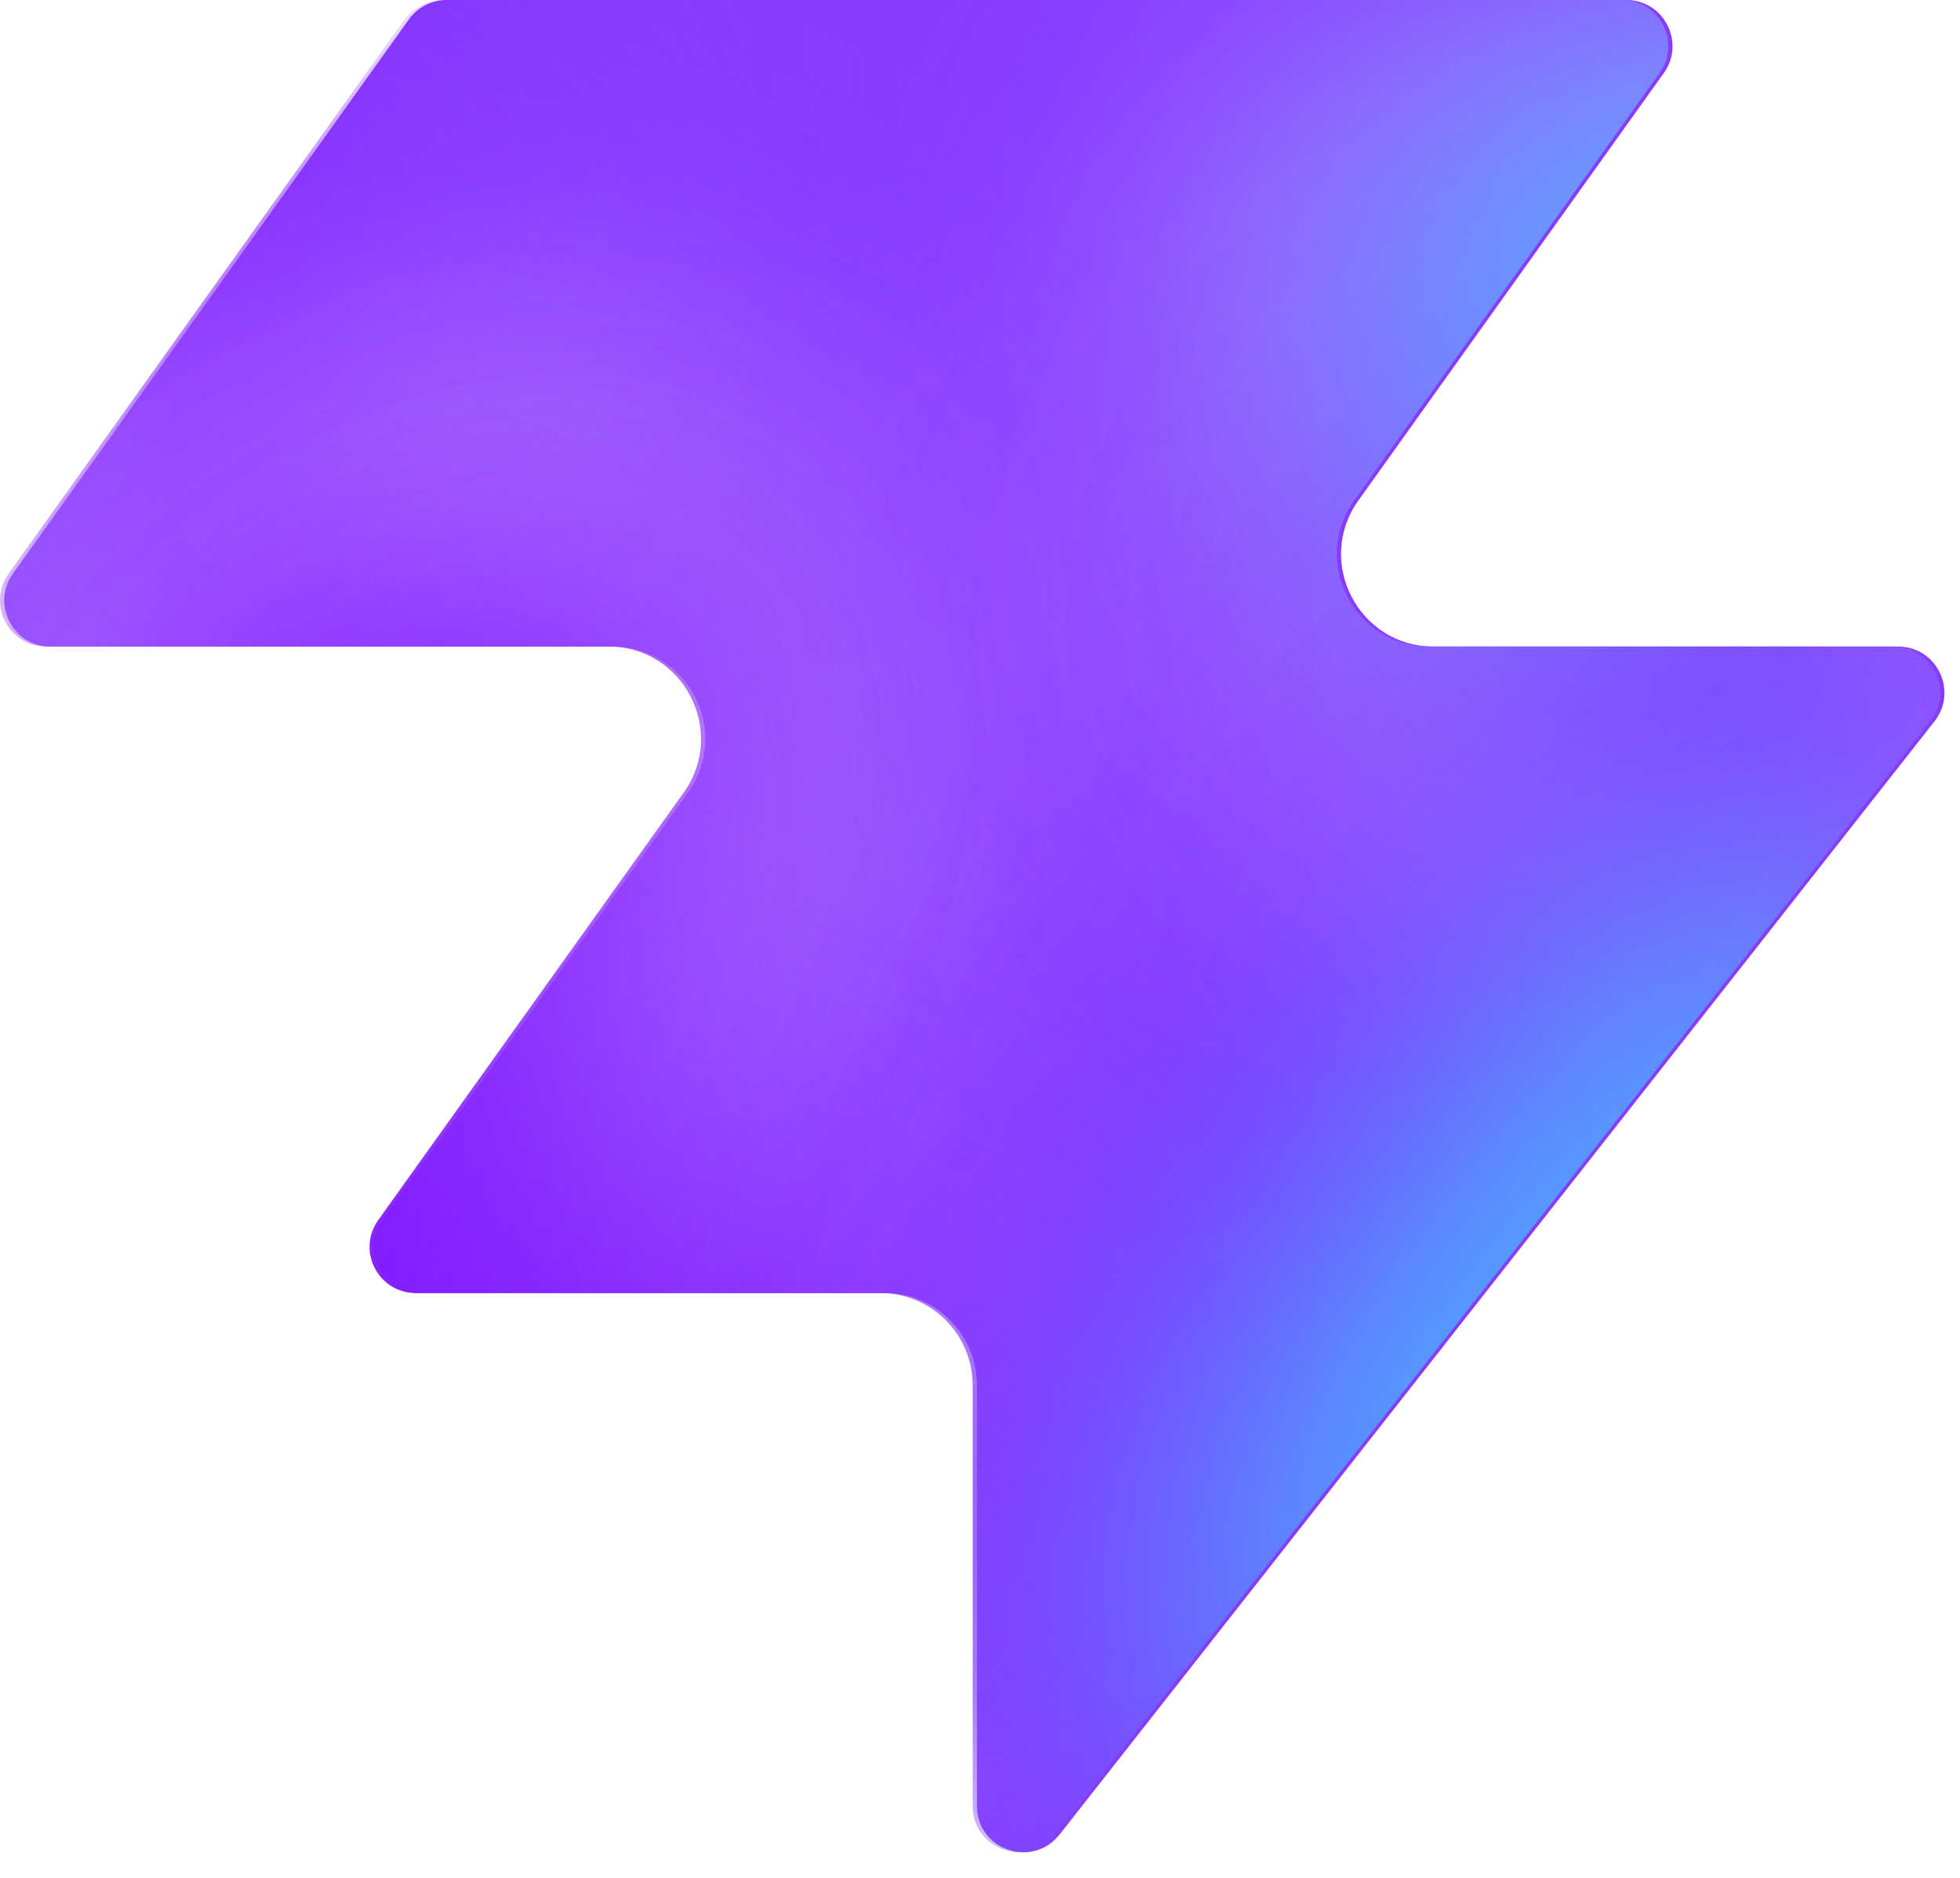
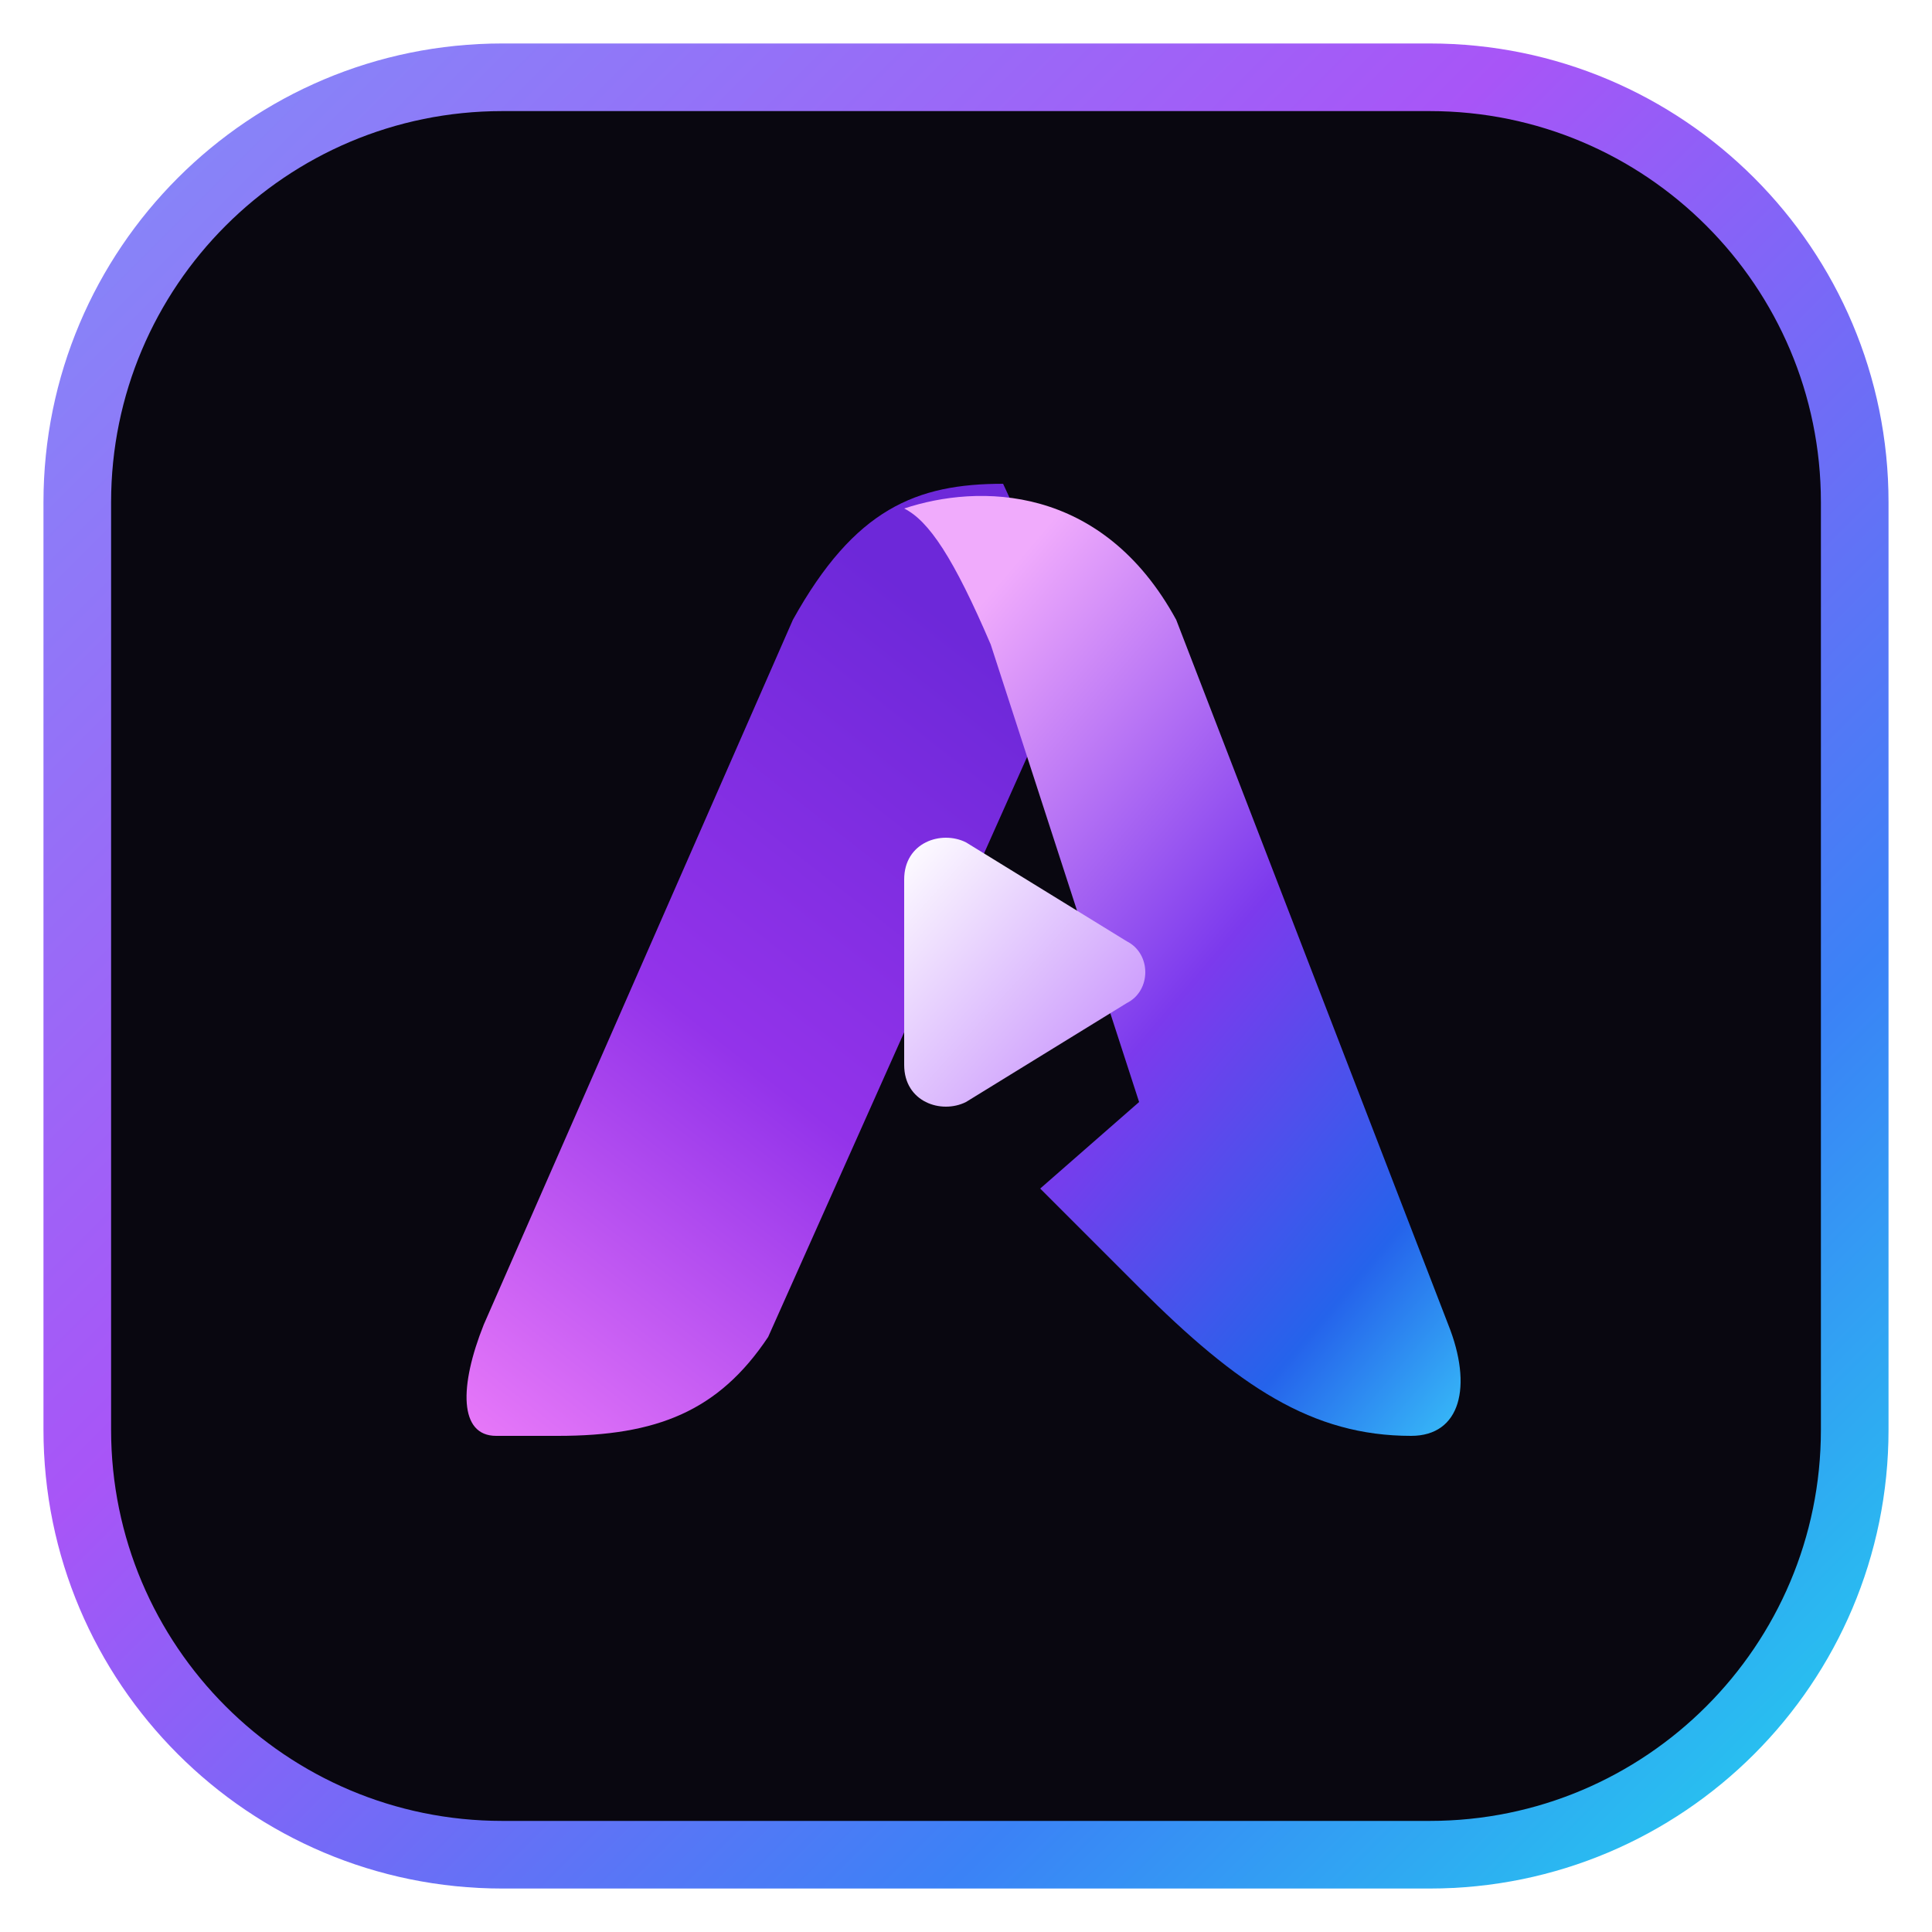
- <svg xmlns="http://www.w3.org/2000/svg" width="48" height="46" fill="none" viewBox="0 0 48 46">
-   <path fill="#863bff" d="M25.946 44.938c-.664.845-2.021.375-2.021-.698V33.937a2.26 2.26 0 0 0-2.262-2.262H10.287c-.92 0-1.456-1.04-.92-1.788l7.48-10.471c1.07-1.497 0-3.578-1.842-3.578H1.237c-.92 0-1.456-1.04-.92-1.788L10.013.474c.214-.297.556-.474.92-.474h28.894c.92 0 1.456 1.04.92 1.788l-7.48 10.471c-1.07 1.498 0 3.579 1.842 3.579h11.377c.943 0 1.473 1.088.89 1.83L25.947 44.94z" style="fill:#863bff;fill:color(display-p3 .525 .23 1);fill-opacity:1" />
-   <mask id="a" width="48" height="46" x="0" y="0" maskUnits="userSpaceOnUse" style="mask-type:alpha">
-     <path fill="#000" d="M25.842 44.938c-.664.844-2.021.375-2.021-.698V33.937a2.26 2.26 0 0 0-2.262-2.262H10.183c-.92 0-1.456-1.04-.92-1.788l7.48-10.471c1.07-1.498 0-3.579-1.842-3.579H1.133c-.92 0-1.456-1.04-.92-1.787L9.91.473c.214-.297.556-.474.92-.474h28.894c.92 0 1.456 1.04.92 1.788l-7.48 10.471c-1.07 1.498 0 3.578 1.842 3.578h11.377c.943 0 1.473 1.088.89 1.832L25.843 44.94z" style="fill:#000;fill-opacity:1" />
-   </mask>
-   <g mask="url(#a)">
-     <g filter="url(#b)">
-       <ellipse cx="5.508" cy="14.704" fill="#ede6ff" rx="5.508" ry="14.704" style="fill:#ede6ff;fill:color(display-p3 .927 .903 1);fill-opacity:1" transform="matrix(.00324 1 1 -.00324 -4.47 31.516)" />
-     </g>
-     <g filter="url(#c)">
-       <ellipse cx="10.399" cy="29.851" fill="#ede6ff" rx="10.399" ry="29.851" style="fill:#ede6ff;fill:color(display-p3 .927 .903 1);fill-opacity:1" transform="matrix(.00324 1 1 -.00324 -39.328 7.883)" />
-     </g>
-     <g filter="url(#d)">
-       <ellipse cx="5.508" cy="30.487" fill="#7e14ff" rx="5.508" ry="30.487" style="fill:#7e14ff;fill:color(display-p3 .492 .077 1);fill-opacity:1" transform="rotate(89.814 -25.913 -14.639)scale(1 -1)" />
-     </g>
-     <g filter="url(#e)">
-       <ellipse cx="5.508" cy="30.599" fill="#7e14ff" rx="5.508" ry="30.599" style="fill:#7e14ff;fill:color(display-p3 .492 .077 1);fill-opacity:1" transform="rotate(89.814 -32.644 -3.334)scale(1 -1)" />
-     </g>
-     <g filter="url(#f)">
-       <ellipse cx="5.508" cy="30.599" fill="#7e14ff" rx="5.508" ry="30.599" style="fill:#7e14ff;fill:color(display-p3 .492 .077 1);fill-opacity:1" transform="matrix(.00324 1 1 -.00324 -34.34 30.47)" />
-     </g>
-     <g filter="url(#g)">
-       <ellipse cx="14.072" cy="22.078" fill="#ede6ff" rx="14.072" ry="22.078" style="fill:#ede6ff;fill:color(display-p3 .927 .903 1);fill-opacity:1" transform="rotate(93.35 24.506 48.493)scale(-1 1)" />
-     </g>
-     <g filter="url(#h)">
-       <ellipse cx="3.47" cy="21.501" fill="#7e14ff" rx="3.47" ry="21.501" style="fill:#7e14ff;fill:color(display-p3 .492 .077 1);fill-opacity:1" transform="rotate(89.009 28.708 47.59)scale(-1 1)" />
-     </g>
-     <g filter="url(#i)">
-       <ellipse cx="3.47" cy="21.501" fill="#7e14ff" rx="3.47" ry="21.501" style="fill:#7e14ff;fill:color(display-p3 .492 .077 1);fill-opacity:1" transform="rotate(89.009 28.708 47.59)scale(-1 1)" />
-     </g>
-     <g filter="url(#j)">
-       <ellipse cx=".387" cy="8.972" fill="#7e14ff" rx="4.407" ry="29.108" style="fill:#7e14ff;fill:color(display-p3 .492 .077 1);fill-opacity:1" transform="rotate(39.51 .387 8.972)" />
-     </g>
-     <g filter="url(#k)">
-       <ellipse cx="47.523" cy="-6.092" fill="#7e14ff" rx="4.407" ry="29.108" style="fill:#7e14ff;fill:color(display-p3 .492 .077 1);fill-opacity:1" transform="rotate(37.892 47.523 -6.092)" />
-     </g>
-     <g filter="url(#l)">
-       <ellipse cx="41.412" cy="6.333" fill="#47bfff" rx="5.971" ry="9.665" style="fill:#47bfff;fill:color(display-p3 .28 .748 1);fill-opacity:1" transform="rotate(37.892 41.412 6.333)" />
-     </g>
-     <g filter="url(#m)">
-       <ellipse cx="-1.879" cy="38.332" fill="#7e14ff" rx="4.407" ry="29.108" style="fill:#7e14ff;fill:color(display-p3 .492 .077 1);fill-opacity:1" transform="rotate(37.892 -1.88 38.332)" />
-     </g>
-     <g filter="url(#n)">
-       <ellipse cx="-1.879" cy="38.332" fill="#7e14ff" rx="4.407" ry="29.108" style="fill:#7e14ff;fill:color(display-p3 .492 .077 1);fill-opacity:1" transform="rotate(37.892 -1.88 38.332)" />
-     </g>
-     <g filter="url(#o)">
-       <ellipse cx="35.651" cy="29.907" fill="#7e14ff" rx="4.407" ry="29.108" style="fill:#7e14ff;fill:color(display-p3 .492 .077 1);fill-opacity:1" transform="rotate(37.892 35.651 29.907)" />
-     </g>
-     <g filter="url(#p)">
-       <ellipse cx="38.418" cy="32.4" fill="#47bfff" rx="5.971" ry="15.297" style="fill:#47bfff;fill:color(display-p3 .28 .748 1);fill-opacity:1" transform="rotate(37.892 38.418 32.4)" />
-     </g>
+ <svg xmlns="http://www.w3.org/2000/svg" width="120" height="120" viewBox="0 0 100 100">
+   <defs>
+     <linearGradient id="borderGrad" x1="0%" y1="0%" x2="100%" y2="100%">
+       <stop offset="0%" stop-color="#818cf8" />
+       <stop offset="40%" stop-color="#a855f7" />
+       <stop offset="75%" stop-color="#3b82f6" />
+       <stop offset="100%" stop-color="#22d3ee" />
+     </linearGradient>
+     <linearGradient id="g1" x1="0%" y1="100%" x2="50%" y2="0%">
+       <stop offset="0%" stop-color="#e879f9" />
+       <stop offset="50%" stop-color="#9333ea" />
+       <stop offset="100%" stop-color="#6d28d9" />
+     </linearGradient>
+     <linearGradient id="g2" x1="30%" y1="0%" x2="100%" y2="100%">
+       <stop offset="0%" stop-color="#f0abfc" />
+       <stop offset="45%" stop-color="#7c3aed" />
+       <stop offset="80%" stop-color="#2563eb" />
+       <stop offset="100%" stop-color="#38bdf8" />
+     </linearGradient>
+     <linearGradient id="g3" x1="0%" y1="0%" x2="100%" y2="100%">
+       <stop offset="0%" stop-color="#ffffff" />
+       <stop offset="100%" stop-color="#c084fc" />
+     </linearGradient>
+   </defs>
+   <rect x="4" y="4" width="92" height="92" rx="22" fill="#090710" stroke="url(#borderGrad)" stroke-width="3.5" />
+   <g transform="translate(18, 18) scale(0.64)">
+     <path d="M 12 88 C 9 88, 9 84, 11 79 L 36 22 C 41 13, 46 11, 53 11 L 59 24 L 34 80 C 30 86, 25 88, 17 88 Z" fill="url(#g1)" />
+     <path d="M 45 13 C 51 11, 61 11, 67 22 L 89 79 C 91 84, 90 88, 86 88 C 78 88, 72 84, 64 76 L 56 68 L 64 61 L 52 24 C 49 17, 47 14, 45 13 Z" fill="url(#g2)" />
+     <path d="M 45 43 C 45 40, 48 39, 50 40 L 63 48 C 65 49, 65 52, 63 53 L 50 61 C 48 62, 45 61, 45 58 Z" fill="url(#g3)" />
  </g>
-   <defs>
-     <filter id="b" width="60.045" height="41.654" x="-19.77" y="16.149" color-interpolation-filters="sRGB" filterUnits="userSpaceOnUse">
-       <feFlood flood-opacity="0" result="BackgroundImageFix" />
-       <feBlend in="SourceGraphic" in2="BackgroundImageFix" result="shape" />
-       <feGaussianBlur result="effect1_foregroundBlur_2002_17158" stdDeviation="7.659" />
-     </filter>
-     <filter id="c" width="90.34" height="51.437" x="-54.613" y="-7.533" color-interpolation-filters="sRGB" filterUnits="userSpaceOnUse">
-       <feFlood flood-opacity="0" result="BackgroundImageFix" />
-       <feBlend in="SourceGraphic" in2="BackgroundImageFix" result="shape" />
-       <feGaussianBlur result="effect1_foregroundBlur_2002_17158" stdDeviation="7.659" />
-     </filter>
-     <filter id="d" width="79.355" height="29.4" x="-49.64" y="2.03" color-interpolation-filters="sRGB" filterUnits="userSpaceOnUse">
-       <feFlood flood-opacity="0" result="BackgroundImageFix" />
-       <feBlend in="SourceGraphic" in2="BackgroundImageFix" result="shape" />
-       <feGaussianBlur result="effect1_foregroundBlur_2002_17158" stdDeviation="4.596" />
-     </filter>
-     <filter id="e" width="79.579" height="29.4" x="-45.045" y="20.029" color-interpolation-filters="sRGB" filterUnits="userSpaceOnUse">
-       <feFlood flood-opacity="0" result="BackgroundImageFix" />
-       <feBlend in="SourceGraphic" in2="BackgroundImageFix" result="shape" />
-       <feGaussianBlur result="effect1_foregroundBlur_2002_17158" stdDeviation="4.596" />
-     </filter>
-     <filter id="f" width="79.579" height="29.4" x="-43.513" y="21.178" color-interpolation-filters="sRGB" filterUnits="userSpaceOnUse">
-       <feFlood flood-opacity="0" result="BackgroundImageFix" />
-       <feBlend in="SourceGraphic" in2="BackgroundImageFix" result="shape" />
-       <feGaussianBlur result="effect1_foregroundBlur_2002_17158" stdDeviation="4.596" />
-     </filter>
-     <filter id="g" width="74.749" height="58.852" x="15.756" y="-17.901" color-interpolation-filters="sRGB" filterUnits="userSpaceOnUse">
-       <feFlood flood-opacity="0" result="BackgroundImageFix" />
-       <feBlend in="SourceGraphic" in2="BackgroundImageFix" result="shape" />
-       <feGaussianBlur result="effect1_foregroundBlur_2002_17158" stdDeviation="7.659" />
-     </filter>
-     <filter id="h" width="61.377" height="25.362" x="23.548" y="2.284" color-interpolation-filters="sRGB" filterUnits="userSpaceOnUse">
-       <feFlood flood-opacity="0" result="BackgroundImageFix" />
-       <feBlend in="SourceGraphic" in2="BackgroundImageFix" result="shape" />
-       <feGaussianBlur result="effect1_foregroundBlur_2002_17158" stdDeviation="4.596" />
-     </filter>
-     <filter id="i" width="61.377" height="25.362" x="23.548" y="2.284" color-interpolation-filters="sRGB" filterUnits="userSpaceOnUse">
-       <feFlood flood-opacity="0" result="BackgroundImageFix" />
-       <feBlend in="SourceGraphic" in2="BackgroundImageFix" result="shape" />
-       <feGaussianBlur result="effect1_foregroundBlur_2002_17158" stdDeviation="4.596" />
-     </filter>
-     <filter id="j" width="56.045" height="63.649" x="-27.636" y="-22.853" color-interpolation-filters="sRGB" filterUnits="userSpaceOnUse">
-       <feFlood flood-opacity="0" result="BackgroundImageFix" />
-       <feBlend in="SourceGraphic" in2="BackgroundImageFix" result="shape" />
-       <feGaussianBlur result="effect1_foregroundBlur_2002_17158" stdDeviation="4.596" />
-     </filter>
-     <filter id="k" width="54.814" height="64.646" x="20.116" y="-38.415" color-interpolation-filters="sRGB" filterUnits="userSpaceOnUse">
-       <feFlood flood-opacity="0" result="BackgroundImageFix" />
-       <feBlend in="SourceGraphic" in2="BackgroundImageFix" result="shape" />
-       <feGaussianBlur result="effect1_foregroundBlur_2002_17158" stdDeviation="4.596" />
-     </filter>
-     <filter id="l" width="33.541" height="35.313" x="24.641" y="-11.323" color-interpolation-filters="sRGB" filterUnits="userSpaceOnUse">
-       <feFlood flood-opacity="0" result="BackgroundImageFix" />
-       <feBlend in="SourceGraphic" in2="BackgroundImageFix" result="shape" />
-       <feGaussianBlur result="effect1_foregroundBlur_2002_17158" stdDeviation="4.596" />
-     </filter>
-     <filter id="m" width="54.814" height="64.646" x="-29.286" y="6.009" color-interpolation-filters="sRGB" filterUnits="userSpaceOnUse">
-       <feFlood flood-opacity="0" result="BackgroundImageFix" />
-       <feBlend in="SourceGraphic" in2="BackgroundImageFix" result="shape" />
-       <feGaussianBlur result="effect1_foregroundBlur_2002_17158" stdDeviation="4.596" />
-     </filter>
-     <filter id="n" width="54.814" height="64.646" x="-29.286" y="6.009" color-interpolation-filters="sRGB" filterUnits="userSpaceOnUse">
-       <feFlood flood-opacity="0" result="BackgroundImageFix" />
-       <feBlend in="SourceGraphic" in2="BackgroundImageFix" result="shape" />
-       <feGaussianBlur result="effect1_foregroundBlur_2002_17158" stdDeviation="4.596" />
-     </filter>
-     <filter id="o" width="54.814" height="64.646" x="8.244" y="-2.416" color-interpolation-filters="sRGB" filterUnits="userSpaceOnUse">
-       <feFlood flood-opacity="0" result="BackgroundImageFix" />
-       <feBlend in="SourceGraphic" in2="BackgroundImageFix" result="shape" />
-       <feGaussianBlur result="effect1_foregroundBlur_2002_17158" stdDeviation="4.596" />
-     </filter>
-     <filter id="p" width="39.409" height="43.623" x="18.713" y="10.588" color-interpolation-filters="sRGB" filterUnits="userSpaceOnUse">
-       <feFlood flood-opacity="0" result="BackgroundImageFix" />
-       <feBlend in="SourceGraphic" in2="BackgroundImageFix" result="shape" />
-       <feGaussianBlur result="effect1_foregroundBlur_2002_17158" stdDeviation="4.596" />
-     </filter>
-   </defs>
</svg>
